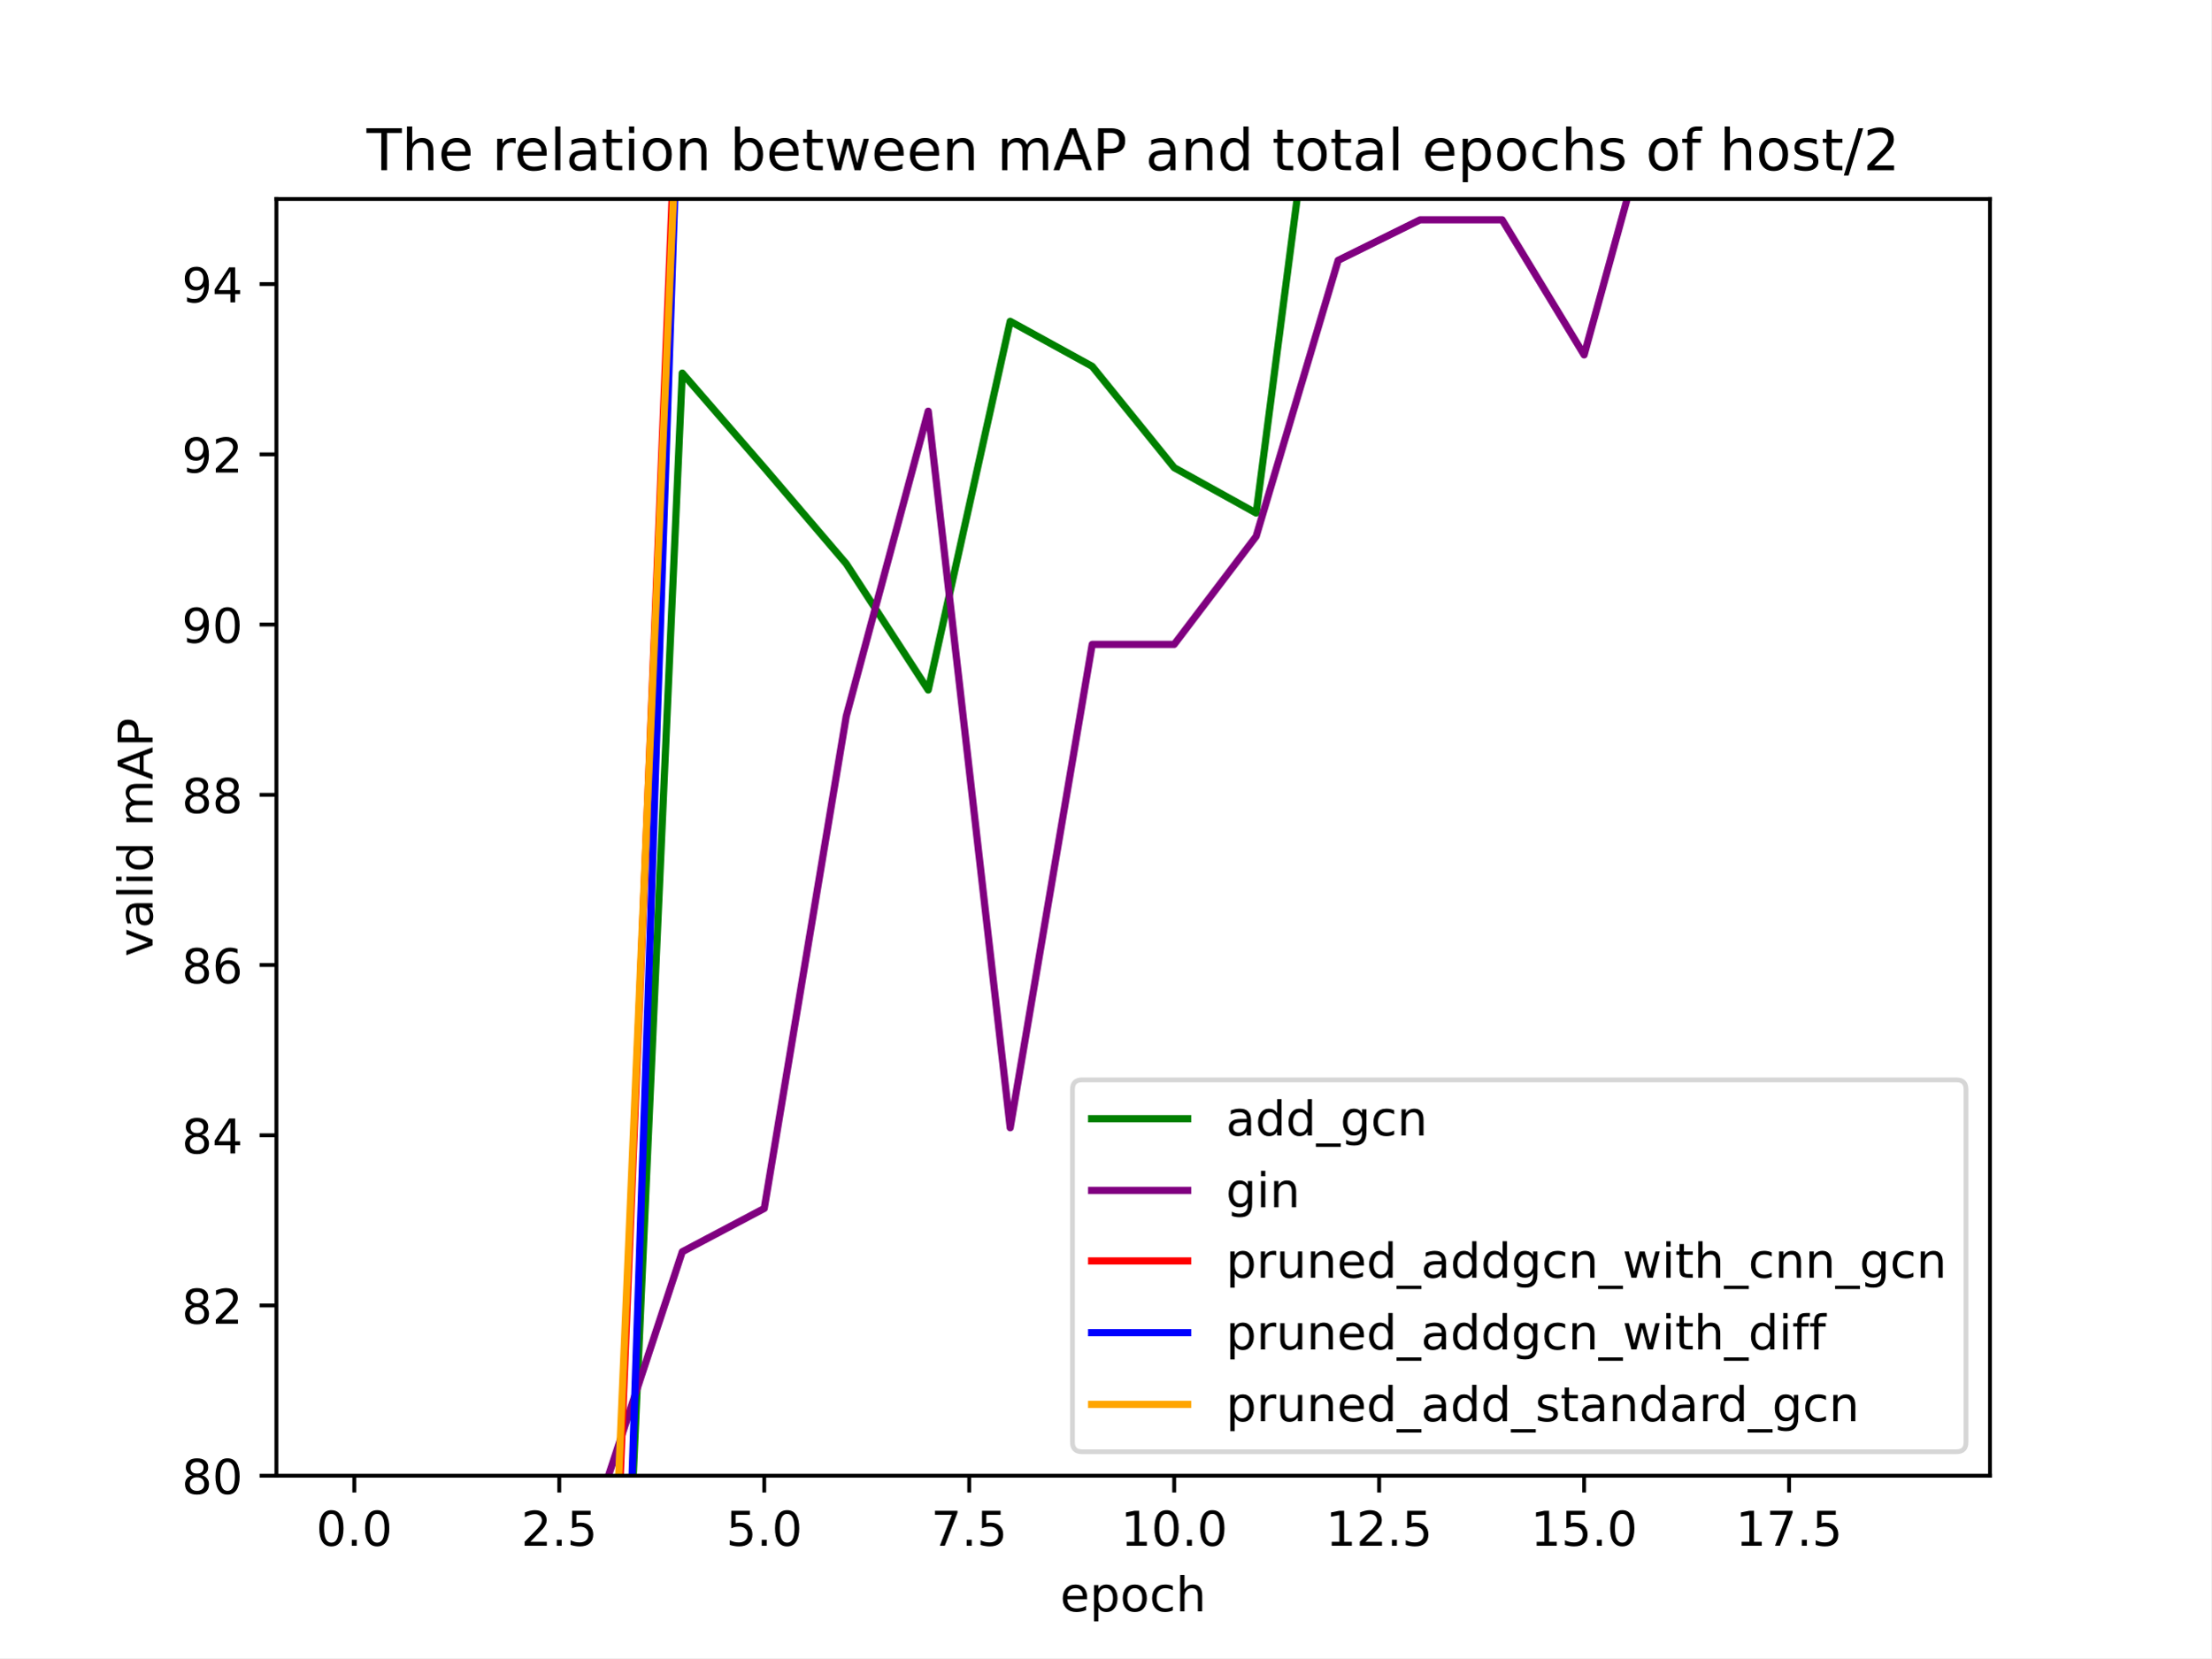
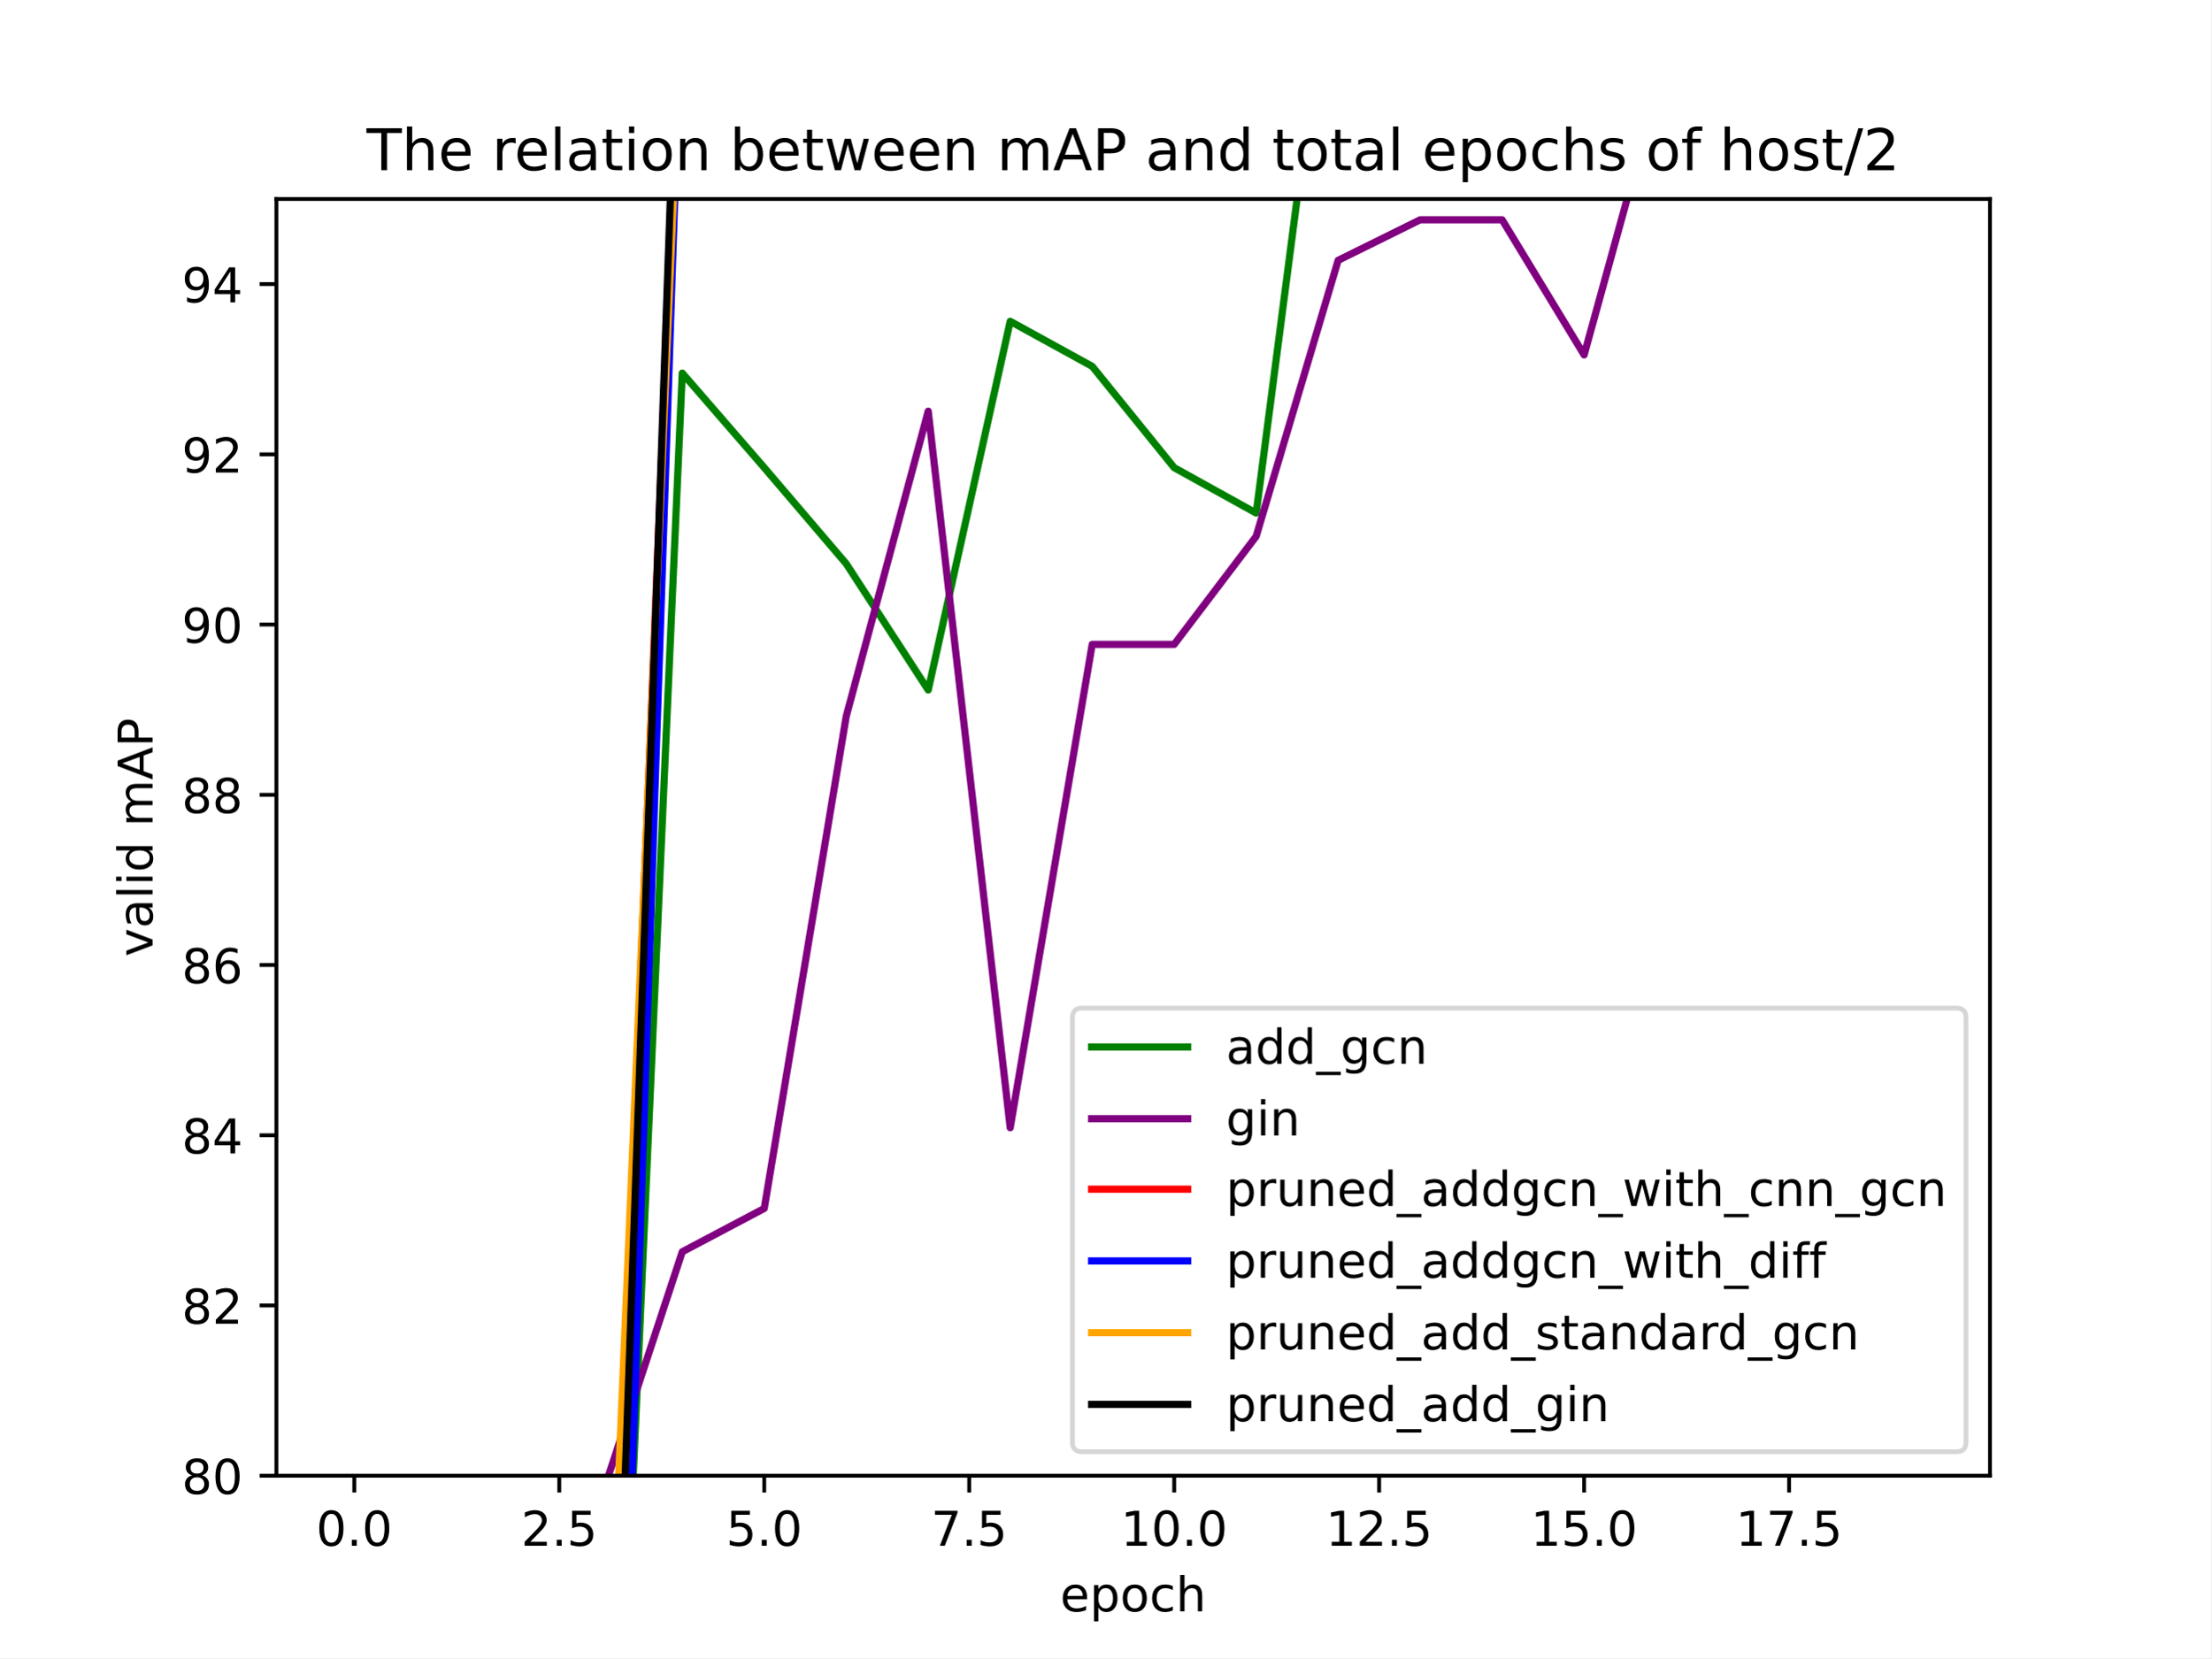
<svg xmlns="http://www.w3.org/2000/svg" xmlns:xlink="http://www.w3.org/1999/xlink" width="460.8pt" height="345.6pt" viewBox="0 0 460.8 345.6" version="1.1">
  <defs>
    <style type="text/css">*{stroke-linejoin: round; stroke-linecap: butt}</style>
  </defs>
  <g id="figure_1">
    <g id="patch_1">
      <path d="M 0 345.6  L 460.8 345.6  L 460.8 0  L 0 0  z " style="fill: #ffffff" />
    </g>
    <g id="axes_1">
      <g id="patch_2">
        <path d="M 57.6 307.584  L 414.72 307.584  L 414.72 41.472  L 57.6 41.472  z " style="fill: #ffffff" />
      </g>
      <g id="matplotlib.axis_1">
        <g id="xtick_1">
          <g id="line2d_1">
            <defs>
-               <path id="m16d23750e2" d="M 0 0  L 0 3.5  " style="stroke: #000000; stroke-width: 0.8" />
+               <path id="m8aec112d47" d="M 0 0  L 0 3.5  " style="stroke: #000000; stroke-width: 0.8" />
            </defs>
            <g>
-               <use xlink:href="#m16d23750e2" x="73.833" y="307.584" style="stroke: #000000; stroke-width: 0.8" />
+               <use xlink:href="#m8aec112d47" x="73.833" y="307.584" style="stroke: #000000; stroke-width: 0.8" />
            </g>
          </g>
          <g id="text_1">
            <g transform="translate(65.88116 322.1824) scale(0.1 -0.1)">
              <defs>
                <path id="DejaVuSans-30" d="M 2034 4250  Q 1547 4250 1301 3770  Q 1056 3291 1056 2328  Q 1056 1369 1301 889  Q 1547 409 2034 409  Q 2525 409 2770 889  Q 3016 1369 3016 2328  Q 3016 3291 2770 3770  Q 2525 4250 2034 4250  z M 2034 4750  Q 2819 4750 3233 4129  Q 3647 3509 3647 2328  Q 3647 1150 3233 529  Q 2819 -91 2034 -91  Q 1250 -91 836 529  Q 422 1150 422 2328  Q 422 3509 836 4129  Q 1250 4750 2034 4750  z " transform="scale(0.015625)" />
                <path id="DejaVuSans-2e" d="M 684 794  L 1344 794  L 1344 0  L 684 0  L 684 794  z " transform="scale(0.015625)" />
              </defs>
              <use xlink:href="#DejaVuSans-30" />
              <use xlink:href="#DejaVuSans-2e" x="63.623" />
              <use xlink:href="#DejaVuSans-30" x="95.41" />
            </g>
          </g>
        </g>
        <g id="xtick_2">
          <g id="line2d_2">
            <g>
-               <use xlink:href="#m16d23750e2" x="116.55" y="307.584" style="stroke: #000000; stroke-width: 0.8" />
+               <use xlink:href="#m8aec112d47" x="116.55" y="307.584" style="stroke: #000000; stroke-width: 0.8" />
            </g>
          </g>
          <g id="text_2">
            <g transform="translate(108.5989 322.1824) scale(0.1 -0.1)">
              <defs>
                <path id="DejaVuSans-32" d="M 1228 531  L 3431 531  L 3431 0  L 469 0  L 469 531  Q 828 903 1448 1529  Q 2069 2156 2228 2338  Q 2531 2678 2651 2914  Q 2772 3150 2772 3378  Q 2772 3750 2511 3984  Q 2250 4219 1831 4219  Q 1534 4219 1204 4116  Q 875 4013 500 3803  L 500 4441  Q 881 4594 1212 4672  Q 1544 4750 1819 4750  Q 2544 4750 2975 4387  Q 3406 4025 3406 3419  Q 3406 3131 3298 2873  Q 3191 2616 2906 2266  Q 2828 2175 2409 1742  Q 1991 1309 1228 531  z " transform="scale(0.015625)" />
                <path id="DejaVuSans-35" d="M 691 4666  L 3169 4666  L 3169 4134  L 1269 4134  L 1269 2991  Q 1406 3038 1543 3061  Q 1681 3084 1819 3084  Q 2600 3084 3056 2656  Q 3513 2228 3513 1497  Q 3513 744 3044 326  Q 2575 -91 1722 -91  Q 1428 -91 1123 -41  Q 819 9 494 109  L 494 744  Q 775 591 1075 516  Q 1375 441 1709 441  Q 2250 441 2565 725  Q 2881 1009 2881 1497  Q 2881 1984 2565 2268  Q 2250 2553 1709 2553  Q 1456 2553 1204 2497  Q 953 2441 691 2322  L 691 4666  z " transform="scale(0.015625)" />
              </defs>
              <use xlink:href="#DejaVuSans-32" />
              <use xlink:href="#DejaVuSans-2e" x="63.623" />
              <use xlink:href="#DejaVuSans-35" x="95.41" />
            </g>
          </g>
        </g>
        <g id="xtick_3">
          <g id="line2d_3">
            <g>
-               <use xlink:href="#m16d23750e2" x="159.268" y="307.584" style="stroke: #000000; stroke-width: 0.8" />
+               <use xlink:href="#m8aec112d47" x="159.268" y="307.584" style="stroke: #000000; stroke-width: 0.8" />
            </g>
          </g>
          <g id="text_3">
            <g transform="translate(151.3166 322.1824) scale(0.1 -0.1)">
              <use xlink:href="#DejaVuSans-35" />
              <use xlink:href="#DejaVuSans-2e" x="63.623" />
              <use xlink:href="#DejaVuSans-30" x="95.41" />
            </g>
          </g>
        </g>
        <g id="xtick_4">
          <g id="line2d_4">
            <g>
-               <use xlink:href="#m16d23750e2" x="201.986" y="307.584" style="stroke: #000000; stroke-width: 0.8" />
+               <use xlink:href="#m8aec112d47" x="201.986" y="307.584" style="stroke: #000000; stroke-width: 0.8" />
            </g>
          </g>
          <g id="text_4">
            <g transform="translate(194.0343 322.1824) scale(0.1 -0.1)">
              <defs>
                <path id="DejaVuSans-37" d="M 525 4666  L 3525 4666  L 3525 4397  L 1831 0  L 1172 0  L 2766 4134  L 525 4134  L 525 4666  z " transform="scale(0.015625)" />
              </defs>
              <use xlink:href="#DejaVuSans-37" />
              <use xlink:href="#DejaVuSans-2e" x="63.623" />
              <use xlink:href="#DejaVuSans-35" x="95.41" />
            </g>
          </g>
        </g>
        <g id="xtick_5">
          <g id="line2d_5">
            <g>
-               <use xlink:href="#m16d23750e2" x="244.704" y="307.584" style="stroke: #000000; stroke-width: 0.8" />
+               <use xlink:href="#m8aec112d47" x="244.704" y="307.584" style="stroke: #000000; stroke-width: 0.8" />
            </g>
          </g>
          <g id="text_5">
            <g transform="translate(233.5707 322.1824) scale(0.1 -0.1)">
              <defs>
                <path id="DejaVuSans-31" d="M 794 531  L 1825 531  L 1825 4091  L 703 3866  L 703 4441  L 1819 4666  L 2450 4666  L 2450 531  L 3481 531  L 3481 0  L 794 0  L 794 531  z " transform="scale(0.015625)" />
              </defs>
              <use xlink:href="#DejaVuSans-31" />
              <use xlink:href="#DejaVuSans-30" x="63.623" />
              <use xlink:href="#DejaVuSans-2e" x="127.246" />
              <use xlink:href="#DejaVuSans-30" x="159.033" />
            </g>
          </g>
        </g>
        <g id="xtick_6">
          <g id="line2d_6">
            <g>
-               <use xlink:href="#m16d23750e2" x="287.421" y="307.584" style="stroke: #000000; stroke-width: 0.8" />
+               <use xlink:href="#m8aec112d47" x="287.421" y="307.584" style="stroke: #000000; stroke-width: 0.8" />
            </g>
          </g>
          <g id="text_6">
            <g transform="translate(276.2884 322.1824) scale(0.1 -0.1)">
              <use xlink:href="#DejaVuSans-31" />
              <use xlink:href="#DejaVuSans-32" x="63.623" />
              <use xlink:href="#DejaVuSans-2e" x="127.246" />
              <use xlink:href="#DejaVuSans-35" x="159.033" />
            </g>
          </g>
        </g>
        <g id="xtick_7">
          <g id="line2d_7">
            <g>
-               <use xlink:href="#m16d23750e2" x="330.139" y="307.584" style="stroke: #000000; stroke-width: 0.8" />
+               <use xlink:href="#m8aec112d47" x="330.139" y="307.584" style="stroke: #000000; stroke-width: 0.8" />
            </g>
          </g>
          <g id="text_7">
            <g transform="translate(319.0061 322.1824) scale(0.1 -0.1)">
              <use xlink:href="#DejaVuSans-31" />
              <use xlink:href="#DejaVuSans-35" x="63.623" />
              <use xlink:href="#DejaVuSans-2e" x="127.246" />
              <use xlink:href="#DejaVuSans-30" x="159.033" />
            </g>
          </g>
        </g>
        <g id="xtick_8">
          <g id="line2d_8">
            <g>
-               <use xlink:href="#m16d23750e2" x="372.857" y="307.584" style="stroke: #000000; stroke-width: 0.8" />
+               <use xlink:href="#m8aec112d47" x="372.857" y="307.584" style="stroke: #000000; stroke-width: 0.8" />
            </g>
          </g>
          <g id="text_8">
            <g transform="translate(361.7238 322.1824) scale(0.1 -0.1)">
              <use xlink:href="#DejaVuSans-31" />
              <use xlink:href="#DejaVuSans-37" x="63.623" />
              <use xlink:href="#DejaVuSans-2e" x="127.246" />
              <use xlink:href="#DejaVuSans-35" x="159.033" />
            </g>
          </g>
        </g>
        <g id="text_9">
          <g transform="translate(220.9319 335.8606) scale(0.1 -0.1)">
            <defs>
              <path id="DejaVuSans-65" d="M 3597 1894  L 3597 1613  L 953 1613  Q 991 1019 1311 708  Q 1631 397 2203 397  Q 2534 397 2845 478  Q 3156 559 3463 722  L 3463 178  Q 3153 47 2828 -22  Q 2503 -91 2169 -91  Q 1331 -91 842 396  Q 353 884 353 1716  Q 353 2575 817 3079  Q 1281 3584 2069 3584  Q 2775 3584 3186 3129  Q 3597 2675 3597 1894  z M 3022 2063  Q 3016 2534 2758 2815  Q 2500 3097 2075 3097  Q 1594 3097 1305 2825  Q 1016 2553 972 2059  L 3022 2063  z " transform="scale(0.015625)" />
              <path id="DejaVuSans-70" d="M 1159 525  L 1159 -1331  L 581 -1331  L 581 3500  L 1159 3500  L 1159 2969  Q 1341 3281 1617 3432  Q 1894 3584 2278 3584  Q 2916 3584 3314 3078  Q 3713 2572 3713 1747  Q 3713 922 3314 415  Q 2916 -91 2278 -91  Q 1894 -91 1617 61  Q 1341 213 1159 525  z M 3116 1747  Q 3116 2381 2855 2742  Q 2594 3103 2138 3103  Q 1681 3103 1420 2742  Q 1159 2381 1159 1747  Q 1159 1113 1420 752  Q 1681 391 2138 391  Q 2594 391 2855 752  Q 3116 1113 3116 1747  z " transform="scale(0.015625)" />
              <path id="DejaVuSans-6f" d="M 1959 3097  Q 1497 3097 1228 2736  Q 959 2375 959 1747  Q 959 1119 1226 758  Q 1494 397 1959 397  Q 2419 397 2687 759  Q 2956 1122 2956 1747  Q 2956 2369 2687 2733  Q 2419 3097 1959 3097  z M 1959 3584  Q 2709 3584 3137 3096  Q 3566 2609 3566 1747  Q 3566 888 3137 398  Q 2709 -91 1959 -91  Q 1206 -91 779 398  Q 353 888 353 1747  Q 353 2609 779 3096  Q 1206 3584 1959 3584  z " transform="scale(0.015625)" />
              <path id="DejaVuSans-63" d="M 3122 3366  L 3122 2828  Q 2878 2963 2633 3030  Q 2388 3097 2138 3097  Q 1578 3097 1268 2742  Q 959 2388 959 1747  Q 959 1106 1268 751  Q 1578 397 2138 397  Q 2388 397 2633 464  Q 2878 531 3122 666  L 3122 134  Q 2881 22 2623 -34  Q 2366 -91 2075 -91  Q 1284 -91 818 406  Q 353 903 353 1747  Q 353 2603 823 3093  Q 1294 3584 2113 3584  Q 2378 3584 2631 3529  Q 2884 3475 3122 3366  z " transform="scale(0.015625)" />
              <path id="DejaVuSans-68" d="M 3513 2113  L 3513 0  L 2938 0  L 2938 2094  Q 2938 2591 2744 2837  Q 2550 3084 2163 3084  Q 1697 3084 1428 2787  Q 1159 2491 1159 1978  L 1159 0  L 581 0  L 581 4863  L 1159 4863  L 1159 2956  Q 1366 3272 1645 3428  Q 1925 3584 2291 3584  Q 2894 3584 3203 3211  Q 3513 2838 3513 2113  z " transform="scale(0.015625)" />
            </defs>
            <use xlink:href="#DejaVuSans-65" />
            <use xlink:href="#DejaVuSans-70" x="61.523" />
            <use xlink:href="#DejaVuSans-6f" x="125" />
            <use xlink:href="#DejaVuSans-63" x="186.182" />
            <use xlink:href="#DejaVuSans-68" x="241.162" />
          </g>
        </g>
      </g>
      <g id="matplotlib.axis_2">
        <g id="ytick_1">
          <g id="line2d_9">
            <defs>
-               <path id="meef27a64d8" d="M 0 0  L -3.5 0  " style="stroke: #000000; stroke-width: 0.8" />
+               <path id="meaf3ce7d3c" d="M 0 0  L -3.5 0  " style="stroke: #000000; stroke-width: 0.8" />
            </defs>
            <g>
-               <use xlink:href="#meef27a64d8" x="57.6" y="307.584" style="stroke: #000000; stroke-width: 0.8" />
+               <use xlink:href="#meaf3ce7d3c" x="57.6" y="307.584" style="stroke: #000000; stroke-width: 0.8" />
            </g>
          </g>
          <g id="text_10">
            <g transform="translate(37.875 311.3832) scale(0.1 -0.1)">
              <defs>
                <path id="DejaVuSans-38" d="M 2034 2216  Q 1584 2216 1326 1975  Q 1069 1734 1069 1313  Q 1069 891 1326 650  Q 1584 409 2034 409  Q 2484 409 2743 651  Q 3003 894 3003 1313  Q 3003 1734 2745 1975  Q 2488 2216 2034 2216  z M 1403 2484  Q 997 2584 770 2862  Q 544 3141 544 3541  Q 544 4100 942 4425  Q 1341 4750 2034 4750  Q 2731 4750 3128 4425  Q 3525 4100 3525 3541  Q 3525 3141 3298 2862  Q 3072 2584 2669 2484  Q 3125 2378 3379 2068  Q 3634 1759 3634 1313  Q 3634 634 3220 271  Q 2806 -91 2034 -91  Q 1263 -91 848 271  Q 434 634 434 1313  Q 434 1759 690 2068  Q 947 2378 1403 2484  z M 1172 3481  Q 1172 3119 1398 2916  Q 1625 2713 2034 2713  Q 2441 2713 2670 2916  Q 2900 3119 2900 3481  Q 2900 3844 2670 4047  Q 2441 4250 2034 4250  Q 1625 4250 1398 4047  Q 1172 3844 1172 3481  z " transform="scale(0.015625)" />
              </defs>
              <use xlink:href="#DejaVuSans-38" />
              <use xlink:href="#DejaVuSans-30" x="63.623" />
            </g>
          </g>
        </g>
        <g id="ytick_2">
          <g id="line2d_10">
            <g>
-               <use xlink:href="#meef27a64d8" x="57.6" y="272.102" style="stroke: #000000; stroke-width: 0.8" />
+               <use xlink:href="#meaf3ce7d3c" x="57.6" y="272.102" style="stroke: #000000; stroke-width: 0.8" />
            </g>
          </g>
          <g id="text_11">
            <g transform="translate(37.875 275.9016) scale(0.1 -0.1)">
              <use xlink:href="#DejaVuSans-38" />
              <use xlink:href="#DejaVuSans-32" x="63.623" />
            </g>
          </g>
        </g>
        <g id="ytick_3">
          <g id="line2d_11">
            <g>
-               <use xlink:href="#meef27a64d8" x="57.6" y="236.621" style="stroke: #000000; stroke-width: 0.8" />
+               <use xlink:href="#meaf3ce7d3c" x="57.6" y="236.621" style="stroke: #000000; stroke-width: 0.8" />
            </g>
          </g>
          <g id="text_12">
            <g transform="translate(37.875 240.42) scale(0.1 -0.1)">
              <defs>
                <path id="DejaVuSans-34" d="M 2419 4116  L 825 1625  L 2419 1625  L 2419 4116  z M 2253 4666  L 3047 4666  L 3047 1625  L 3713 1625  L 3713 1100  L 3047 1100  L 3047 0  L 2419 0  L 2419 1100  L 313 1100  L 313 1709  L 2253 4666  z " transform="scale(0.015625)" />
              </defs>
              <use xlink:href="#DejaVuSans-38" />
              <use xlink:href="#DejaVuSans-34" x="63.623" />
            </g>
          </g>
        </g>
        <g id="ytick_4">
          <g id="line2d_12">
            <g>
-               <use xlink:href="#meef27a64d8" x="57.6" y="201.139" style="stroke: #000000; stroke-width: 0.8" />
+               <use xlink:href="#meaf3ce7d3c" x="57.6" y="201.139" style="stroke: #000000; stroke-width: 0.8" />
            </g>
          </g>
          <g id="text_13">
            <g transform="translate(37.875 204.9384) scale(0.1 -0.1)">
              <defs>
                <path id="DejaVuSans-36" d="M 2113 2584  Q 1688 2584 1439 2293  Q 1191 2003 1191 1497  Q 1191 994 1439 701  Q 1688 409 2113 409  Q 2538 409 2786 701  Q 3034 994 3034 1497  Q 3034 2003 2786 2293  Q 2538 2584 2113 2584  z M 3366 4563  L 3366 3988  Q 3128 4100 2886 4159  Q 2644 4219 2406 4219  Q 1781 4219 1451 3797  Q 1122 3375 1075 2522  Q 1259 2794 1537 2939  Q 1816 3084 2150 3084  Q 2853 3084 3261 2657  Q 3669 2231 3669 1497  Q 3669 778 3244 343  Q 2819 -91 2113 -91  Q 1303 -91 875 529  Q 447 1150 447 2328  Q 447 3434 972 4092  Q 1497 4750 2381 4750  Q 2619 4750 2861 4703  Q 3103 4656 3366 4563  z " transform="scale(0.015625)" />
              </defs>
              <use xlink:href="#DejaVuSans-38" />
              <use xlink:href="#DejaVuSans-36" x="63.623" />
            </g>
          </g>
        </g>
        <g id="ytick_5">
          <g id="line2d_13">
            <g>
-               <use xlink:href="#meef27a64d8" x="57.6" y="165.658" style="stroke: #000000; stroke-width: 0.8" />
+               <use xlink:href="#meaf3ce7d3c" x="57.6" y="165.658" style="stroke: #000000; stroke-width: 0.8" />
            </g>
          </g>
          <g id="text_14">
            <g transform="translate(37.875 169.4568) scale(0.1 -0.1)">
              <use xlink:href="#DejaVuSans-38" />
              <use xlink:href="#DejaVuSans-38" x="63.623" />
            </g>
          </g>
        </g>
        <g id="ytick_6">
          <g id="line2d_14">
            <g>
-               <use xlink:href="#meef27a64d8" x="57.6" y="130.176" style="stroke: #000000; stroke-width: 0.8" />
+               <use xlink:href="#meaf3ce7d3c" x="57.6" y="130.176" style="stroke: #000000; stroke-width: 0.8" />
            </g>
          </g>
          <g id="text_15">
            <g transform="translate(37.875 133.9752) scale(0.1 -0.1)">
              <defs>
                <path id="DejaVuSans-39" d="M 703 97  L 703 672  Q 941 559 1184 500  Q 1428 441 1663 441  Q 2288 441 2617 861  Q 2947 1281 2994 2138  Q 2813 1869 2534 1725  Q 2256 1581 1919 1581  Q 1219 1581 811 2004  Q 403 2428 403 3163  Q 403 3881 828 4315  Q 1253 4750 1959 4750  Q 2769 4750 3195 4129  Q 3622 3509 3622 2328  Q 3622 1225 3098 567  Q 2575 -91 1691 -91  Q 1453 -91 1209 -44  Q 966 3 703 97  z M 1959 2075  Q 2384 2075 2632 2365  Q 2881 2656 2881 3163  Q 2881 3666 2632 3958  Q 2384 4250 1959 4250  Q 1534 4250 1286 3958  Q 1038 3666 1038 3163  Q 1038 2656 1286 2365  Q 1534 2075 1959 2075  z " transform="scale(0.015625)" />
              </defs>
              <use xlink:href="#DejaVuSans-39" />
              <use xlink:href="#DejaVuSans-30" x="63.623" />
            </g>
          </g>
        </g>
        <g id="ytick_7">
          <g id="line2d_15">
            <g>
-               <use xlink:href="#meef27a64d8" x="57.6" y="94.694" style="stroke: #000000; stroke-width: 0.8" />
+               <use xlink:href="#meaf3ce7d3c" x="57.6" y="94.694" style="stroke: #000000; stroke-width: 0.8" />
            </g>
          </g>
          <g id="text_16">
            <g transform="translate(37.875 98.49362) scale(0.1 -0.1)">
              <use xlink:href="#DejaVuSans-39" />
              <use xlink:href="#DejaVuSans-32" x="63.623" />
            </g>
          </g>
        </g>
        <g id="ytick_8">
          <g id="line2d_16">
            <g>
-               <use xlink:href="#meef27a64d8" x="57.6" y="59.213" style="stroke: #000000; stroke-width: 0.8" />
+               <use xlink:href="#meaf3ce7d3c" x="57.6" y="59.213" style="stroke: #000000; stroke-width: 0.8" />
            </g>
          </g>
          <g id="text_17">
            <g transform="translate(37.875 63.01202) scale(0.1 -0.1)">
              <use xlink:href="#DejaVuSans-39" />
              <use xlink:href="#DejaVuSans-34" x="63.623" />
            </g>
          </g>
        </g>
        <g id="text_18">
          <g transform="translate(31.79531 199.3983) rotate(-90) scale(0.1 -0.1)">
            <defs>
              <path id="DejaVuSans-76" d="M 191 3500  L 800 3500  L 1894 563  L 2988 3500  L 3597 3500  L 2284 0  L 1503 0  L 191 3500  z " transform="scale(0.015625)" />
              <path id="DejaVuSans-61" d="M 2194 1759  Q 1497 1759 1228 1600  Q 959 1441 959 1056  Q 959 750 1161 570  Q 1363 391 1709 391  Q 2188 391 2477 730  Q 2766 1069 2766 1631  L 2766 1759  L 2194 1759  z M 3341 1997  L 3341 0  L 2766 0  L 2766 531  Q 2569 213 2275 61  Q 1981 -91 1556 -91  Q 1019 -91 701 211  Q 384 513 384 1019  Q 384 1609 779 1909  Q 1175 2209 1959 2209  L 2766 2209  L 2766 2266  Q 2766 2663 2505 2880  Q 2244 3097 1772 3097  Q 1472 3097 1187 3025  Q 903 2953 641 2809  L 641 3341  Q 956 3463 1253 3523  Q 1550 3584 1831 3584  Q 2591 3584 2966 3190  Q 3341 2797 3341 1997  z " transform="scale(0.015625)" />
              <path id="DejaVuSans-6c" d="M 603 4863  L 1178 4863  L 1178 0  L 603 0  L 603 4863  z " transform="scale(0.015625)" />
              <path id="DejaVuSans-69" d="M 603 3500  L 1178 3500  L 1178 0  L 603 0  L 603 3500  z M 603 4863  L 1178 4863  L 1178 4134  L 603 4134  L 603 4863  z " transform="scale(0.015625)" />
              <path id="DejaVuSans-64" d="M 2906 2969  L 2906 4863  L 3481 4863  L 3481 0  L 2906 0  L 2906 525  Q 2725 213 2448 61  Q 2172 -91 1784 -91  Q 1150 -91 751 415  Q 353 922 353 1747  Q 353 2572 751 3078  Q 1150 3584 1784 3584  Q 2172 3584 2448 3432  Q 2725 3281 2906 2969  z M 947 1747  Q 947 1113 1208 752  Q 1469 391 1925 391  Q 2381 391 2643 752  Q 2906 1113 2906 1747  Q 2906 2381 2643 2742  Q 2381 3103 1925 3103  Q 1469 3103 1208 2742  Q 947 2381 947 1747  z " transform="scale(0.015625)" />
              <path id="DejaVuSans-20" transform="scale(0.015625)" />
              <path id="DejaVuSans-6d" d="M 3328 2828  Q 3544 3216 3844 3400  Q 4144 3584 4550 3584  Q 5097 3584 5394 3201  Q 5691 2819 5691 2113  L 5691 0  L 5113 0  L 5113 2094  Q 5113 2597 4934 2840  Q 4756 3084 4391 3084  Q 3944 3084 3684 2787  Q 3425 2491 3425 1978  L 3425 0  L 2847 0  L 2847 2094  Q 2847 2600 2669 2842  Q 2491 3084 2119 3084  Q 1678 3084 1418 2786  Q 1159 2488 1159 1978  L 1159 0  L 581 0  L 581 3500  L 1159 3500  L 1159 2956  Q 1356 3278 1631 3431  Q 1906 3584 2284 3584  Q 2666 3584 2933 3390  Q 3200 3197 3328 2828  z " transform="scale(0.015625)" />
              <path id="DejaVuSans-41" d="M 2188 4044  L 1331 1722  L 3047 1722  L 2188 4044  z M 1831 4666  L 2547 4666  L 4325 0  L 3669 0  L 3244 1197  L 1141 1197  L 716 0  L 50 0  L 1831 4666  z " transform="scale(0.015625)" />
              <path id="DejaVuSans-50" d="M 1259 4147  L 1259 2394  L 2053 2394  Q 2494 2394 2734 2622  Q 2975 2850 2975 3272  Q 2975 3691 2734 3919  Q 2494 4147 2053 4147  L 1259 4147  z M 628 4666  L 2053 4666  Q 2838 4666 3239 4311  Q 3641 3956 3641 3272  Q 3641 2581 3239 2228  Q 2838 1875 2053 1875  L 1259 1875  L 1259 0  L 628 0  L 628 4666  z " transform="scale(0.015625)" />
            </defs>
            <use xlink:href="#DejaVuSans-76" />
            <use xlink:href="#DejaVuSans-61" x="59.18" />
            <use xlink:href="#DejaVuSans-6c" x="120.459" />
            <use xlink:href="#DejaVuSans-69" x="148.242" />
            <use xlink:href="#DejaVuSans-64" x="176.025" />
            <use xlink:href="#DejaVuSans-20" x="239.502" />
            <use xlink:href="#DejaVuSans-6d" x="271.289" />
            <use xlink:href="#DejaVuSans-41" x="368.701" />
            <use xlink:href="#DejaVuSans-50" x="437.109" />
          </g>
        </g>
      </g>
      <g id="line2d_17">
-         <path d="M 130.235 346.6  L 142.181 77.762  L 159.268 97.474  L 176.355 117.499  L 193.442 143.815  L 210.529 66.967  L 227.616 76.354  L 244.704 97.474  L 261.791 106.939  L 275.846 -1  M 314.4 -1  L 330.139 24.938  L 342.293 -1  " clip-path="url(#p542a2eb7b8)" style="fill: none; stroke: #008000; stroke-width: 1.5; stroke-linecap: square" />
+         <path d="M 130.235 346.6  L 142.181 77.762  L 159.268 97.474  L 176.355 117.499  L 193.442 143.815  L 210.529 66.967  L 227.616 76.354  L 244.704 97.474  L 261.791 106.939  L 275.846 -1  M 314.4 -1  L 330.139 24.938  L 342.293 -1  " clip-path="url(#p11c550cc33)" style="fill: none; stroke: #008000; stroke-width: 1.5; stroke-linecap: square" />
      </g>
      <g id="line2d_18">
-         <path d="M 90.496 346.6  L 90.92 342.523  L 108.007 341.426  L 125.094 312.78  L 142.181 260.91  L 159.268 251.881  L 176.355 149.298  L 193.442 85.703  L 210.529 235.063  L 227.616 134.313  L 244.704 134.313  L 261.791 111.785  L 278.878 54.258  L 295.965 45.81  L 313.052 45.81  L 330.139 73.97  L 347.226 12.018  L 364.313 12.018  L 381.4 12.018  L 398.487 12.018  " clip-path="url(#p542a2eb7b8)" style="fill: none; stroke: #800080; stroke-width: 1.5; stroke-linecap: square" />
+         <path d="M 90.496 346.6  L 90.92 342.523  L 108.007 341.426  L 125.094 312.78  L 142.181 260.91  L 159.268 251.881  L 176.355 149.298  L 193.442 85.703  L 210.529 235.063  L 227.616 134.313  L 244.704 134.313  L 261.791 111.785  L 278.878 54.258  L 295.965 45.81  L 313.052 45.81  L 330.139 73.97  L 347.226 12.018  L 364.313 12.018  L 381.4 12.018  L 398.487 12.018  " clip-path="url(#p11c550cc33)" style="fill: none; stroke: #800080; stroke-width: 1.5; stroke-linecap: square" />
      </g>
      <g id="line2d_19">
-         <path d="M 127.678 346.6  L 141.782 -1  M 155.427 -1  L 159.268 1.849  L 176.355 17.145  L 193.442 4.473  L 200.331 -1  " clip-path="url(#p542a2eb7b8)" style="fill: none; stroke: #ff0000; stroke-width: 1.5; stroke-linecap: square" />
+         <path d="M 127.678 346.6  L 141.782 -1  M 155.427 -1  L 159.268 1.849  L 176.355 17.145  L 193.442 4.473  L 200.331 -1  " clip-path="url(#p11c550cc33)" style="fill: none; stroke: #ff0000; stroke-width: 1.5; stroke-linecap: square" />
      </g>
      <g id="line2d_20">
-         <path d="M 130.428 346.6  L 142.016 -1  " clip-path="url(#p542a2eb7b8)" style="fill: none; stroke: #0000ff; stroke-width: 1.5; stroke-linecap: square" />
+         <path d="M 130.428 346.6  L 142.016 -1  " clip-path="url(#p11c550cc33)" style="fill: none; stroke: #0000ff; stroke-width: 1.5; stroke-linecap: square" />
      </g>
      <g id="line2d_21">
-         <path d="M 127.265 346.6  L 142.154 -1  M 170.215 -1  L 176.355 2.289  L 193.442 -0.84  L 194.219 -1  M 229.351 -1  L 244.704 17.976  L 261.791 15.16  L 267.653 -1  M 302.611 -1  L 313.052 29.113  L 330.139 29.113  L 343.603 -1  M 394.059 -1  L 398.487 4.473  " clip-path="url(#p542a2eb7b8)" style="fill: none; stroke: #ffa500; stroke-width: 1.5; stroke-linecap: square" />
+         <path d="M 127.265 346.6  L 142.154 -1  M 170.215 -1  L 176.355 2.289  L 193.442 -0.84  L 194.219 -1  M 229.351 -1  L 244.704 17.976  L 261.791 15.16  L 267.653 -1  M 302.611 -1  L 313.052 29.113  L 330.139 29.113  L 343.603 -1  M 394.059 -1  L 398.487 4.473  " clip-path="url(#p11c550cc33)" style="fill: none; stroke: #ffa500; stroke-width: 1.5; stroke-linecap: square" />
+       </g>
+       <g id="line2d_22">
+         <path d="M 128.916 346.6  L 141.192 -1  M 340.682 -1  L 347.226 22.578  L 364.313 12.8  L 371.291 -1  " clip-path="url(#p11c550cc33)" style="fill: none; stroke: #000000; stroke-width: 1.5; stroke-linecap: square" />
      </g>
      <g id="patch_3">
        <path d="M 57.6 307.584  L 57.6 41.472  " style="fill: none; stroke: #000000; stroke-width: 0.8; stroke-linejoin: miter; stroke-linecap: square" />
      </g>
      <g id="patch_4">
        <path d="M 414.72 307.584  L 414.72 41.472  " style="fill: none; stroke: #000000; stroke-width: 0.8; stroke-linejoin: miter; stroke-linecap: square" />
      </g>
      <g id="patch_5">
        <path d="M 57.6 307.584  L 414.72 307.584  " style="fill: none; stroke: #000000; stroke-width: 0.8; stroke-linejoin: miter; stroke-linecap: square" />
      </g>
      <g id="patch_6">
        <path d="M 57.6 41.472  L 414.72 41.472  " style="fill: none; stroke: #000000; stroke-width: 0.8; stroke-linejoin: miter; stroke-linecap: square" />
      </g>
      <g id="text_19">
        <g transform="translate(76.39219 35.472) scale(0.12 -0.12)">
          <defs>
            <path id="DejaVuSans-54" d="M -19 4666  L 3928 4666  L 3928 4134  L 2272 4134  L 2272 0  L 1638 0  L 1638 4134  L -19 4134  L -19 4666  z " transform="scale(0.015625)" />
            <path id="DejaVuSans-72" d="M 2631 2963  Q 2534 3019 2420 3045  Q 2306 3072 2169 3072  Q 1681 3072 1420 2755  Q 1159 2438 1159 1844  L 1159 0  L 581 0  L 581 3500  L 1159 3500  L 1159 2956  Q 1341 3275 1631 3429  Q 1922 3584 2338 3584  Q 2397 3584 2469 3576  Q 2541 3569 2628 3553  L 2631 2963  z " transform="scale(0.015625)" />
            <path id="DejaVuSans-74" d="M 1172 4494  L 1172 3500  L 2356 3500  L 2356 3053  L 1172 3053  L 1172 1153  Q 1172 725 1289 603  Q 1406 481 1766 481  L 2356 481  L 2356 0  L 1766 0  Q 1100 0 847 248  Q 594 497 594 1153  L 594 3053  L 172 3053  L 172 3500  L 594 3500  L 594 4494  L 1172 4494  z " transform="scale(0.015625)" />
            <path id="DejaVuSans-6e" d="M 3513 2113  L 3513 0  L 2938 0  L 2938 2094  Q 2938 2591 2744 2837  Q 2550 3084 2163 3084  Q 1697 3084 1428 2787  Q 1159 2491 1159 1978  L 1159 0  L 581 0  L 581 3500  L 1159 3500  L 1159 2956  Q 1366 3272 1645 3428  Q 1925 3584 2291 3584  Q 2894 3584 3203 3211  Q 3513 2838 3513 2113  z " transform="scale(0.015625)" />
            <path id="DejaVuSans-62" d="M 3116 1747  Q 3116 2381 2855 2742  Q 2594 3103 2138 3103  Q 1681 3103 1420 2742  Q 1159 2381 1159 1747  Q 1159 1113 1420 752  Q 1681 391 2138 391  Q 2594 391 2855 752  Q 3116 1113 3116 1747  z M 1159 2969  Q 1341 3281 1617 3432  Q 1894 3584 2278 3584  Q 2916 3584 3314 3078  Q 3713 2572 3713 1747  Q 3713 922 3314 415  Q 2916 -91 2278 -91  Q 1894 -91 1617 61  Q 1341 213 1159 525  L 1159 0  L 581 0  L 581 4863  L 1159 4863  L 1159 2969  z " transform="scale(0.015625)" />
            <path id="DejaVuSans-77" d="M 269 3500  L 844 3500  L 1563 769  L 2278 3500  L 2956 3500  L 3675 769  L 4391 3500  L 4966 3500  L 4050 0  L 3372 0  L 2619 2869  L 1863 0  L 1184 0  L 269 3500  z " transform="scale(0.015625)" />
            <path id="DejaVuSans-73" d="M 2834 3397  L 2834 2853  Q 2591 2978 2328 3040  Q 2066 3103 1784 3103  Q 1356 3103 1142 2972  Q 928 2841 928 2578  Q 928 2378 1081 2264  Q 1234 2150 1697 2047  L 1894 2003  Q 2506 1872 2764 1633  Q 3022 1394 3022 966  Q 3022 478 2636 193  Q 2250 -91 1575 -91  Q 1294 -91 989 -36  Q 684 19 347 128  L 347 722  Q 666 556 975 473  Q 1284 391 1588 391  Q 1994 391 2212 530  Q 2431 669 2431 922  Q 2431 1156 2273 1281  Q 2116 1406 1581 1522  L 1381 1569  Q 847 1681 609 1914  Q 372 2147 372 2553  Q 372 3047 722 3315  Q 1072 3584 1716 3584  Q 2034 3584 2315 3537  Q 2597 3491 2834 3397  z " transform="scale(0.015625)" />
            <path id="DejaVuSans-66" d="M 2375 4863  L 2375 4384  L 1825 4384  Q 1516 4384 1395 4259  Q 1275 4134 1275 3809  L 1275 3500  L 2222 3500  L 2222 3053  L 1275 3053  L 1275 0  L 697 0  L 697 3053  L 147 3053  L 147 3500  L 697 3500  L 697 3744  Q 697 4328 969 4595  Q 1241 4863 1831 4863  L 2375 4863  z " transform="scale(0.015625)" />
            <path id="DejaVuSans-2f" d="M 1625 4666  L 2156 4666  L 531 -594  L 0 -594  L 1625 4666  z " transform="scale(0.015625)" />
          </defs>
          <use xlink:href="#DejaVuSans-54" />
          <use xlink:href="#DejaVuSans-68" x="61.084" />
          <use xlink:href="#DejaVuSans-65" x="124.463" />
          <use xlink:href="#DejaVuSans-20" x="185.986" />
          <use xlink:href="#DejaVuSans-72" x="217.773" />
          <use xlink:href="#DejaVuSans-65" x="256.637" />
          <use xlink:href="#DejaVuSans-6c" x="318.16" />
          <use xlink:href="#DejaVuSans-61" x="345.943" />
          <use xlink:href="#DejaVuSans-74" x="407.223" />
          <use xlink:href="#DejaVuSans-69" x="446.432" />
          <use xlink:href="#DejaVuSans-6f" x="474.215" />
          <use xlink:href="#DejaVuSans-6e" x="535.396" />
          <use xlink:href="#DejaVuSans-20" x="598.775" />
          <use xlink:href="#DejaVuSans-62" x="630.562" />
          <use xlink:href="#DejaVuSans-65" x="694.039" />
          <use xlink:href="#DejaVuSans-74" x="755.562" />
          <use xlink:href="#DejaVuSans-77" x="794.771" />
          <use xlink:href="#DejaVuSans-65" x="876.559" />
          <use xlink:href="#DejaVuSans-65" x="938.082" />
          <use xlink:href="#DejaVuSans-6e" x="999.605" />
          <use xlink:href="#DejaVuSans-20" x="1062.984" />
          <use xlink:href="#DejaVuSans-6d" x="1094.771" />
          <use xlink:href="#DejaVuSans-41" x="1192.184" />
          <use xlink:href="#DejaVuSans-50" x="1260.592" />
          <use xlink:href="#DejaVuSans-20" x="1320.895" />
          <use xlink:href="#DejaVuSans-61" x="1352.682" />
          <use xlink:href="#DejaVuSans-6e" x="1413.961" />
          <use xlink:href="#DejaVuSans-64" x="1477.34" />
          <use xlink:href="#DejaVuSans-20" x="1540.816" />
          <use xlink:href="#DejaVuSans-74" x="1572.604" />
          <use xlink:href="#DejaVuSans-6f" x="1611.812" />
          <use xlink:href="#DejaVuSans-74" x="1672.994" />
          <use xlink:href="#DejaVuSans-61" x="1712.203" />
          <use xlink:href="#DejaVuSans-6c" x="1773.482" />
          <use xlink:href="#DejaVuSans-20" x="1801.266" />
          <use xlink:href="#DejaVuSans-65" x="1833.053" />
          <use xlink:href="#DejaVuSans-70" x="1894.576" />
          <use xlink:href="#DejaVuSans-6f" x="1958.053" />
          <use xlink:href="#DejaVuSans-63" x="2019.234" />
          <use xlink:href="#DejaVuSans-68" x="2074.215" />
          <use xlink:href="#DejaVuSans-73" x="2137.594" />
          <use xlink:href="#DejaVuSans-20" x="2189.693" />
          <use xlink:href="#DejaVuSans-6f" x="2221.48" />
          <use xlink:href="#DejaVuSans-66" x="2282.662" />
          <use xlink:href="#DejaVuSans-20" x="2317.867" />
          <use xlink:href="#DejaVuSans-68" x="2349.654" />
          <use xlink:href="#DejaVuSans-6f" x="2413.033" />
          <use xlink:href="#DejaVuSans-73" x="2474.215" />
          <use xlink:href="#DejaVuSans-74" x="2526.314" />
          <use xlink:href="#DejaVuSans-2f" x="2565.523" />
          <use xlink:href="#DejaVuSans-32" x="2599.215" />
        </g>
      </g>
      <g id="legend_1">
        <g id="patch_7">
-           <path d="M 225.503 302.584  L 407.72 302.584  Q 409.72 302.584 409.72 300.584  L 409.72 227.081  Q 409.72 225.081 407.72 225.081  L 225.503 225.081  Q 223.503 225.081 223.503 227.081  L 223.503 300.584  Q 223.503 302.584 225.503 302.584  z " style="fill: #ffffff; opacity: 0.8; stroke: #cccccc; stroke-linejoin: miter" />
-         </g>
-         <g id="line2d_22">
-           <path d="M 227.503 233.179  L 237.503 233.179  L 247.503 233.179  " style="fill: none; stroke: #008000; stroke-width: 1.5; stroke-linecap: square" />
+           <path d="M 225.503 302.584  L 407.72 302.584  Q 409.72 302.584 409.72 300.584  L 409.72 212.125  Q 409.72 210.125 407.72 210.125  L 225.503 210.125  Q 223.503 210.125 223.503 212.125  L 223.503 300.584  Q 223.503 302.584 225.503 302.584  z " style="fill: #ffffff; opacity: 0.8; stroke: #cccccc; stroke-linejoin: miter" />
+         </g>
+         <g id="line2d_23">
+           <path d="M 227.503 218.223  L 237.503 218.223  L 247.503 218.223  " style="fill: none; stroke: #008000; stroke-width: 1.5; stroke-linecap: square" />
        </g>
        <g id="text_20">
-           <g transform="translate(255.5028 236.6793) scale(0.1 -0.1)">
+           <g transform="translate(255.5028 221.7231) scale(0.1 -0.1)">
            <defs>
              <path id="DejaVuSans-5f" d="M 3263 -1063  L 3263 -1509  L -63 -1509  L -63 -1063  L 3263 -1063  z " transform="scale(0.015625)" />
              <path id="DejaVuSans-67" d="M 2906 1791  Q 2906 2416 2648 2759  Q 2391 3103 1925 3103  Q 1463 3103 1205 2759  Q 947 2416 947 1791  Q 947 1169 1205 825  Q 1463 481 1925 481  Q 2391 481 2648 825  Q 2906 1169 2906 1791  z M 3481 434  Q 3481 -459 3084 -895  Q 2688 -1331 1869 -1331  Q 1566 -1331 1297 -1286  Q 1028 -1241 775 -1147  L 775 -588  Q 1028 -725 1275 -790  Q 1522 -856 1778 -856  Q 2344 -856 2625 -561  Q 2906 -266 2906 331  L 2906 616  Q 2728 306 2450 153  Q 2172 0 1784 0  Q 1141 0 747 490  Q 353 981 353 1791  Q 353 2603 747 3093  Q 1141 3584 1784 3584  Q 2172 3584 2450 3431  Q 2728 3278 2906 2969  L 2906 3500  L 3481 3500  L 3481 434  z " transform="scale(0.015625)" />
            </defs>
            <use xlink:href="#DejaVuSans-61" />
            <use xlink:href="#DejaVuSans-64" x="61.279" />
            <use xlink:href="#DejaVuSans-64" x="124.756" />
            <use xlink:href="#DejaVuSans-5f" x="188.232" />
            <use xlink:href="#DejaVuSans-67" x="238.232" />
            <use xlink:href="#DejaVuSans-63" x="301.709" />
            <use xlink:href="#DejaVuSans-6e" x="356.689" />
          </g>
        </g>
-         <g id="line2d_23">
-           <path d="M 227.503 248.136  L 237.503 248.136  L 247.503 248.136  " style="fill: none; stroke: #800080; stroke-width: 1.5; stroke-linecap: square" />
+         <g id="line2d_24">
+           <path d="M 227.503 233.179  L 237.503 233.179  L 247.503 233.179  " style="fill: none; stroke: #800080; stroke-width: 1.5; stroke-linecap: square" />
        </g>
        <g id="text_21">
-           <g transform="translate(255.5028 251.6356) scale(0.1 -0.1)">
+           <g transform="translate(255.5028 236.6793) scale(0.1 -0.1)">
            <use xlink:href="#DejaVuSans-67" />
            <use xlink:href="#DejaVuSans-69" x="63.477" />
            <use xlink:href="#DejaVuSans-6e" x="91.26" />
          </g>
        </g>
-         <g id="line2d_24">
-           <path d="M 227.503 262.814  L 237.503 262.814  L 247.503 262.814  " style="fill: none; stroke: #ff0000; stroke-width: 1.5; stroke-linecap: square" />
+         <g id="line2d_25">
+           <path d="M 227.503 247.857  L 237.503 247.857  L 247.503 247.857  " style="fill: none; stroke: #ff0000; stroke-width: 1.5; stroke-linecap: square" />
        </g>
        <g id="text_22">
-           <g transform="translate(255.5028 266.3137) scale(0.1 -0.1)">
+           <g transform="translate(255.5028 251.3574) scale(0.1 -0.1)">
            <defs>
              <path id="DejaVuSans-75" d="M 544 1381  L 544 3500  L 1119 3500  L 1119 1403  Q 1119 906 1312 657  Q 1506 409 1894 409  Q 2359 409 2629 706  Q 2900 1003 2900 1516  L 2900 3500  L 3475 3500  L 3475 0  L 2900 0  L 2900 538  Q 2691 219 2414 64  Q 2138 -91 1772 -91  Q 1169 -91 856 284  Q 544 659 544 1381  z M 1991 3584  L 1991 3584  z " transform="scale(0.015625)" />
            </defs>
            <use xlink:href="#DejaVuSans-70" />
            <use xlink:href="#DejaVuSans-72" x="63.477" />
            <use xlink:href="#DejaVuSans-75" x="104.59" />
            <use xlink:href="#DejaVuSans-6e" x="167.969" />
            <use xlink:href="#DejaVuSans-65" x="231.348" />
            <use xlink:href="#DejaVuSans-64" x="292.871" />
            <use xlink:href="#DejaVuSans-5f" x="356.348" />
            <use xlink:href="#DejaVuSans-61" x="406.348" />
            <use xlink:href="#DejaVuSans-64" x="467.627" />
            <use xlink:href="#DejaVuSans-64" x="531.104" />
            <use xlink:href="#DejaVuSans-67" x="594.58" />
            <use xlink:href="#DejaVuSans-63" x="658.057" />
            <use xlink:href="#DejaVuSans-6e" x="713.037" />
            <use xlink:href="#DejaVuSans-5f" x="776.416" />
            <use xlink:href="#DejaVuSans-77" x="826.416" />
            <use xlink:href="#DejaVuSans-69" x="908.203" />
            <use xlink:href="#DejaVuSans-74" x="935.986" />
            <use xlink:href="#DejaVuSans-68" x="975.195" />
            <use xlink:href="#DejaVuSans-5f" x="1038.574" />
            <use xlink:href="#DejaVuSans-63" x="1088.574" />
            <use xlink:href="#DejaVuSans-6e" x="1143.555" />
            <use xlink:href="#DejaVuSans-6e" x="1206.934" />
            <use xlink:href="#DejaVuSans-5f" x="1270.312" />
            <use xlink:href="#DejaVuSans-67" x="1320.312" />
            <use xlink:href="#DejaVuSans-63" x="1383.789" />
            <use xlink:href="#DejaVuSans-6e" x="1438.77" />
          </g>
        </g>
-         <g id="line2d_25">
-           <path d="M 227.503 277.77  L 237.503 277.77  L 247.503 277.77  " style="fill: none; stroke: #0000ff; stroke-width: 1.5; stroke-linecap: square" />
+         <g id="line2d_26">
+           <path d="M 227.503 262.814  L 237.503 262.814  L 247.503 262.814  " style="fill: none; stroke: #0000ff; stroke-width: 1.5; stroke-linecap: square" />
        </g>
        <g id="text_23">
-           <g transform="translate(255.5028 281.2699) scale(0.1 -0.1)">
+           <g transform="translate(255.5028 266.3137) scale(0.1 -0.1)">
            <use xlink:href="#DejaVuSans-70" />
            <use xlink:href="#DejaVuSans-72" x="63.477" />
            <use xlink:href="#DejaVuSans-75" x="104.59" />
            <use xlink:href="#DejaVuSans-6e" x="167.969" />
            <use xlink:href="#DejaVuSans-65" x="231.348" />
            <use xlink:href="#DejaVuSans-64" x="292.871" />
            <use xlink:href="#DejaVuSans-5f" x="356.348" />
            <use xlink:href="#DejaVuSans-61" x="406.348" />
            <use xlink:href="#DejaVuSans-64" x="467.627" />
            <use xlink:href="#DejaVuSans-64" x="531.104" />
            <use xlink:href="#DejaVuSans-67" x="594.58" />
            <use xlink:href="#DejaVuSans-63" x="658.057" />
            <use xlink:href="#DejaVuSans-6e" x="713.037" />
            <use xlink:href="#DejaVuSans-5f" x="776.416" />
            <use xlink:href="#DejaVuSans-77" x="826.416" />
            <use xlink:href="#DejaVuSans-69" x="908.203" />
            <use xlink:href="#DejaVuSans-74" x="935.986" />
            <use xlink:href="#DejaVuSans-68" x="975.195" />
            <use xlink:href="#DejaVuSans-5f" x="1038.574" />
            <use xlink:href="#DejaVuSans-64" x="1088.574" />
            <use xlink:href="#DejaVuSans-69" x="1152.051" />
            <use xlink:href="#DejaVuSans-66" x="1179.834" />
            <use xlink:href="#DejaVuSans-66" x="1215.039" />
          </g>
        </g>
-         <g id="line2d_26">
-           <path d="M 227.503 292.726  L 237.503 292.726  L 247.503 292.726  " style="fill: none; stroke: #ffa500; stroke-width: 1.5; stroke-linecap: square" />
+         <g id="line2d_27">
+           <path d="M 227.503 277.77  L 237.503 277.77  L 247.503 277.77  " style="fill: none; stroke: #ffa500; stroke-width: 1.5; stroke-linecap: square" />
        </g>
        <g id="text_24">
-           <g transform="translate(255.5028 296.2262) scale(0.1 -0.1)">
+           <g transform="translate(255.5028 281.2699) scale(0.1 -0.1)">
            <use xlink:href="#DejaVuSans-70" />
            <use xlink:href="#DejaVuSans-72" x="63.477" />
            <use xlink:href="#DejaVuSans-75" x="104.59" />
            <use xlink:href="#DejaVuSans-6e" x="167.969" />
            <use xlink:href="#DejaVuSans-65" x="231.348" />
            <use xlink:href="#DejaVuSans-64" x="292.871" />
            <use xlink:href="#DejaVuSans-5f" x="356.348" />
            <use xlink:href="#DejaVuSans-61" x="406.348" />
            <use xlink:href="#DejaVuSans-64" x="467.627" />
            <use xlink:href="#DejaVuSans-64" x="531.104" />
            <use xlink:href="#DejaVuSans-5f" x="594.58" />
            <use xlink:href="#DejaVuSans-73" x="644.58" />
            <use xlink:href="#DejaVuSans-74" x="696.68" />
            <use xlink:href="#DejaVuSans-61" x="735.889" />
            <use xlink:href="#DejaVuSans-6e" x="797.168" />
            <use xlink:href="#DejaVuSans-64" x="860.547" />
            <use xlink:href="#DejaVuSans-61" x="924.023" />
            <use xlink:href="#DejaVuSans-72" x="985.303" />
            <use xlink:href="#DejaVuSans-64" x="1024.666" />
            <use xlink:href="#DejaVuSans-5f" x="1088.143" />
            <use xlink:href="#DejaVuSans-67" x="1138.143" />
            <use xlink:href="#DejaVuSans-63" x="1201.619" />
            <use xlink:href="#DejaVuSans-6e" x="1256.6" />
          </g>
        </g>
+         <g id="line2d_28">
+           <path d="M 227.503 292.726  L 237.503 292.726  L 247.503 292.726  " style="fill: none; stroke: #000000; stroke-width: 1.5; stroke-linecap: square" />
+         </g>
+         <g id="text_25">
+           <g transform="translate(255.5028 296.2262) scale(0.1 -0.1)">
+             <use xlink:href="#DejaVuSans-70" />
+             <use xlink:href="#DejaVuSans-72" x="63.477" />
+             <use xlink:href="#DejaVuSans-75" x="104.59" />
+             <use xlink:href="#DejaVuSans-6e" x="167.969" />
+             <use xlink:href="#DejaVuSans-65" x="231.348" />
+             <use xlink:href="#DejaVuSans-64" x="292.871" />
+             <use xlink:href="#DejaVuSans-5f" x="356.348" />
+             <use xlink:href="#DejaVuSans-61" x="406.348" />
+             <use xlink:href="#DejaVuSans-64" x="467.627" />
+             <use xlink:href="#DejaVuSans-64" x="531.104" />
+             <use xlink:href="#DejaVuSans-5f" x="594.58" />
+             <use xlink:href="#DejaVuSans-67" x="644.58" />
+             <use xlink:href="#DejaVuSans-69" x="708.057" />
+             <use xlink:href="#DejaVuSans-6e" x="735.84" />
+           </g>
+         </g>
      </g>
    </g>
  </g>
  <defs>
-     <clipPath id="p542a2eb7b8">
+     <clipPath id="p11c550cc33">
      <rect x="57.6" y="41.472" width="357.12" height="266.112" />
    </clipPath>
  </defs>
</svg>
